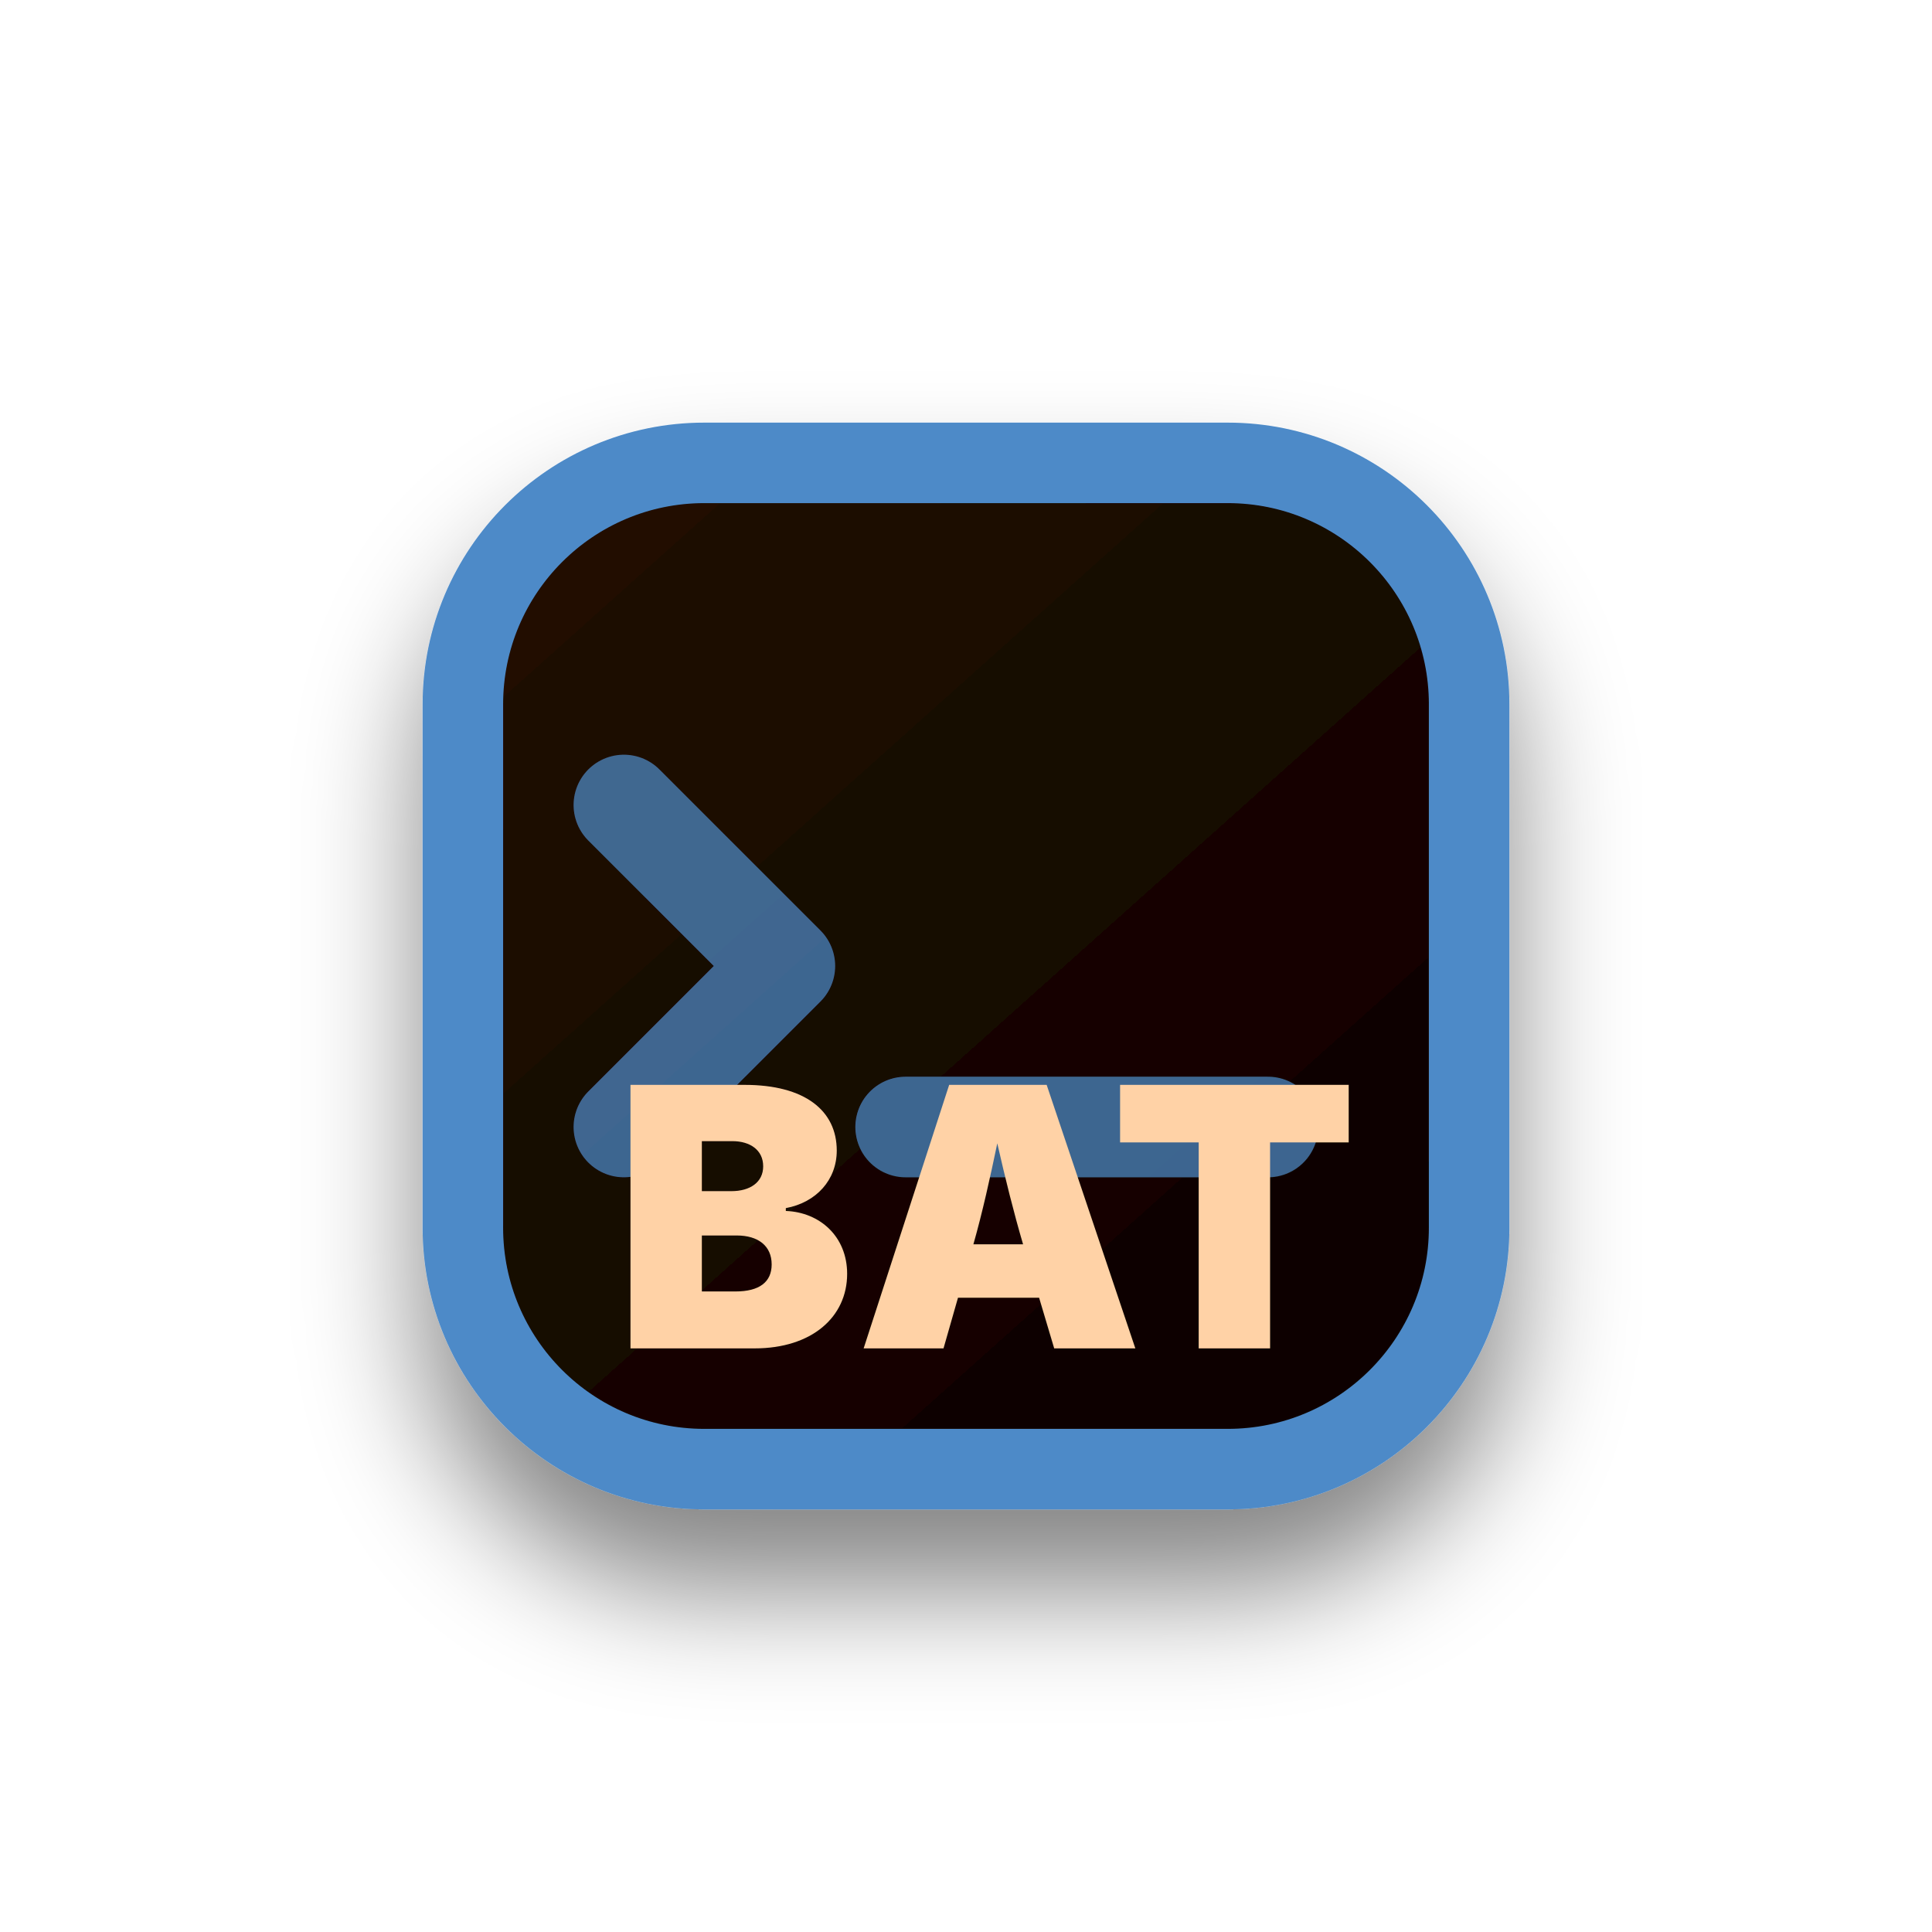
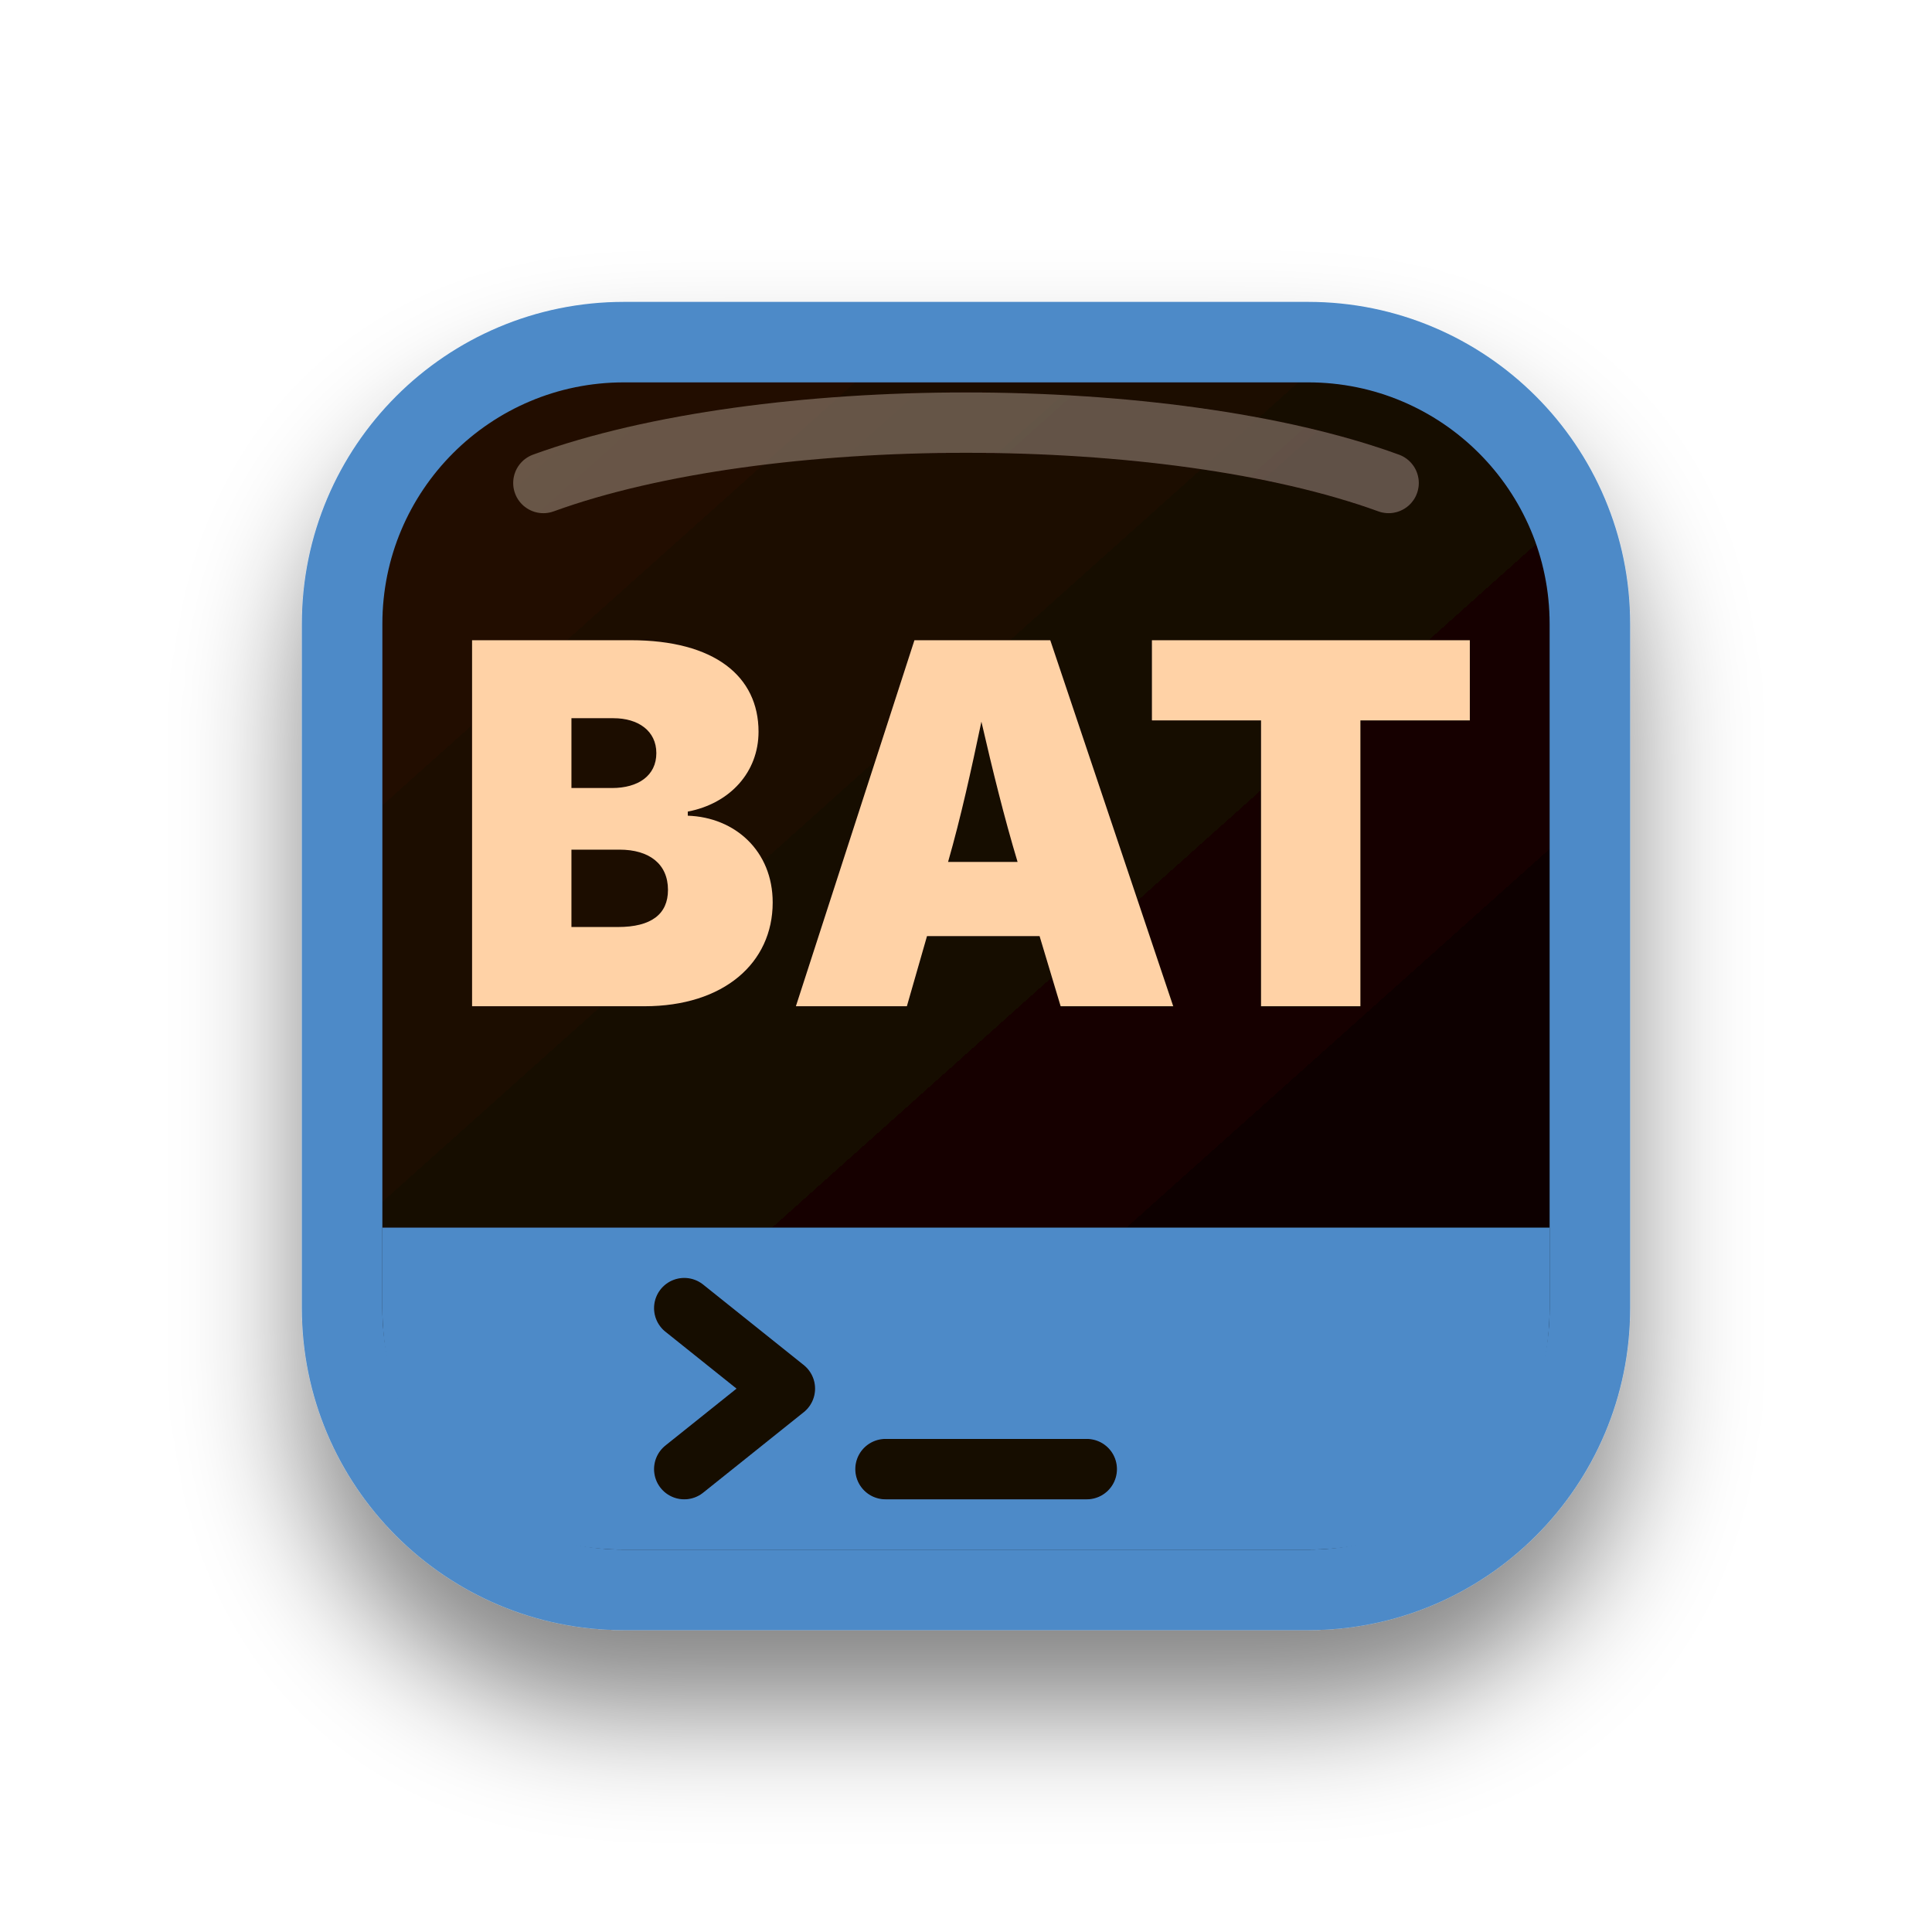
<svg xmlns="http://www.w3.org/2000/svg" width="96" height="96" viewBox="0 0 96 96" role="img" aria-label="Gas Plasma BAT language icon">
  <defs>
    <linearGradient id="tile" x1="14" y1="10" x2="82" y2="86" gradientUnits="userSpaceOnUse">
      <stop offset="0" stop-color="#2A1200" />
      <stop offset=".48" stop-color="#160700" />
      <stop offset="1" stop-color="#080200" />
    </linearGradient>
    <linearGradient id="ember" x1="20" y1="15" x2="76" y2="83" gradientUnits="userSpaceOnUse">
      <stop offset="0" stop-color="#FFD2A6" />
      <stop offset=".28" stop-color="#FFD700" />
      <stop offset=".72" stop-color="#FF8C00" />
      <stop offset="1" stop-color="#FF4500" />
    </linearGradient>
    <linearGradient id="panel" x1="24" y1="24" x2="72" y2="72" gradientUnits="userSpaceOnUse">
      <stop offset="0" stop-color="#2A1200" />
      <stop offset=".6" stop-color="#100600" />
      <stop offset="1" stop-color="#050100" />
    </linearGradient>
    <linearGradient id="darkGlass" x1="24" y1="22" x2="72" y2="72" gradientUnits="userSpaceOnUse">
      <stop offset="0" stop-color="#2A1200" />
      <stop offset=".58" stop-color="#100600" />
      <stop offset="1" stop-color="#050100" />
    </linearGradient>
    <radialGradient id="disc" cx="39%" cy="31%" r="68%">
      <stop offset="0" stop-color="#FFF0DB" />
      <stop offset=".28" stop-color="#E8C547" />
      <stop offset=".56" stop-color="#FF9B7A" />
      <stop offset="1" stop-color="#4D2600" />
    </radialGradient>
    <filter id="shadow" x="-20%" y="-20%" width="140%" height="150%">
      <feDropShadow dx="0" dy="4" stdDeviation="3" flood-color="#050100" flood-opacity=".48" />
    </filter>
    <filter id="softGlow" x="-20%" y="-20%" width="140%" height="140%">
      <feGaussianBlur stdDeviation="1.6" result="blur" />
      <feMerge>
        <feMergeNode in="blur" />
        <feMergeNode in="SourceGraphic" />
      </feMerge>
    </filter>
  </defs>
  <g filter="url(#shadow)">
-     <rect x="23" y="23" width="50" height="50" rx="12" fill="url(#tile)" stroke="#4D8AC8" stroke-width="4" stroke-linejoin="round" />
-     <path d="M31 40l8 8-8 8M45 56h18" fill="none" stroke="#4D8AC8" stroke-width="5" stroke-linecap="round" stroke-linejoin="round" opacity=".72" />
-     <text x="49" y="67" text-anchor="middle" font-family="Inter, SF Pro Display, Segoe UI, Arial, sans-serif" font-size="18" font-weight="900" fill="#FFD2A6">BAT</text>
+     <rect x="17" y="17" width="62" height="62" rx="14" fill="url(#tile)" stroke="#4D8AC8" stroke-width="4" stroke-linejoin="round" />
+     <path d="M19 61h58v4c0 7-5 12-12 12H31c-7 0-12-5-12-12z" fill="#4D8AC8" />
+     <path d="M27 24c11-4 31-4 42 0" fill="none" stroke="#FFF0DB" stroke-width="3" stroke-linecap="round" opacity=".32" />
+     <text x="48" y="50" text-anchor="middle" font-family="Inter, SF Pro Display, Segoe UI, Arial, sans-serif" font-size="25" font-weight="900" fill="#FFD2A6">BAT</text>
+     <path d="M34 65l5 4-5 4M44 73h10" fill="none" stroke="#140800" stroke-width="3" stroke-linecap="round" stroke-linejoin="round" />
  </g>
</svg>
